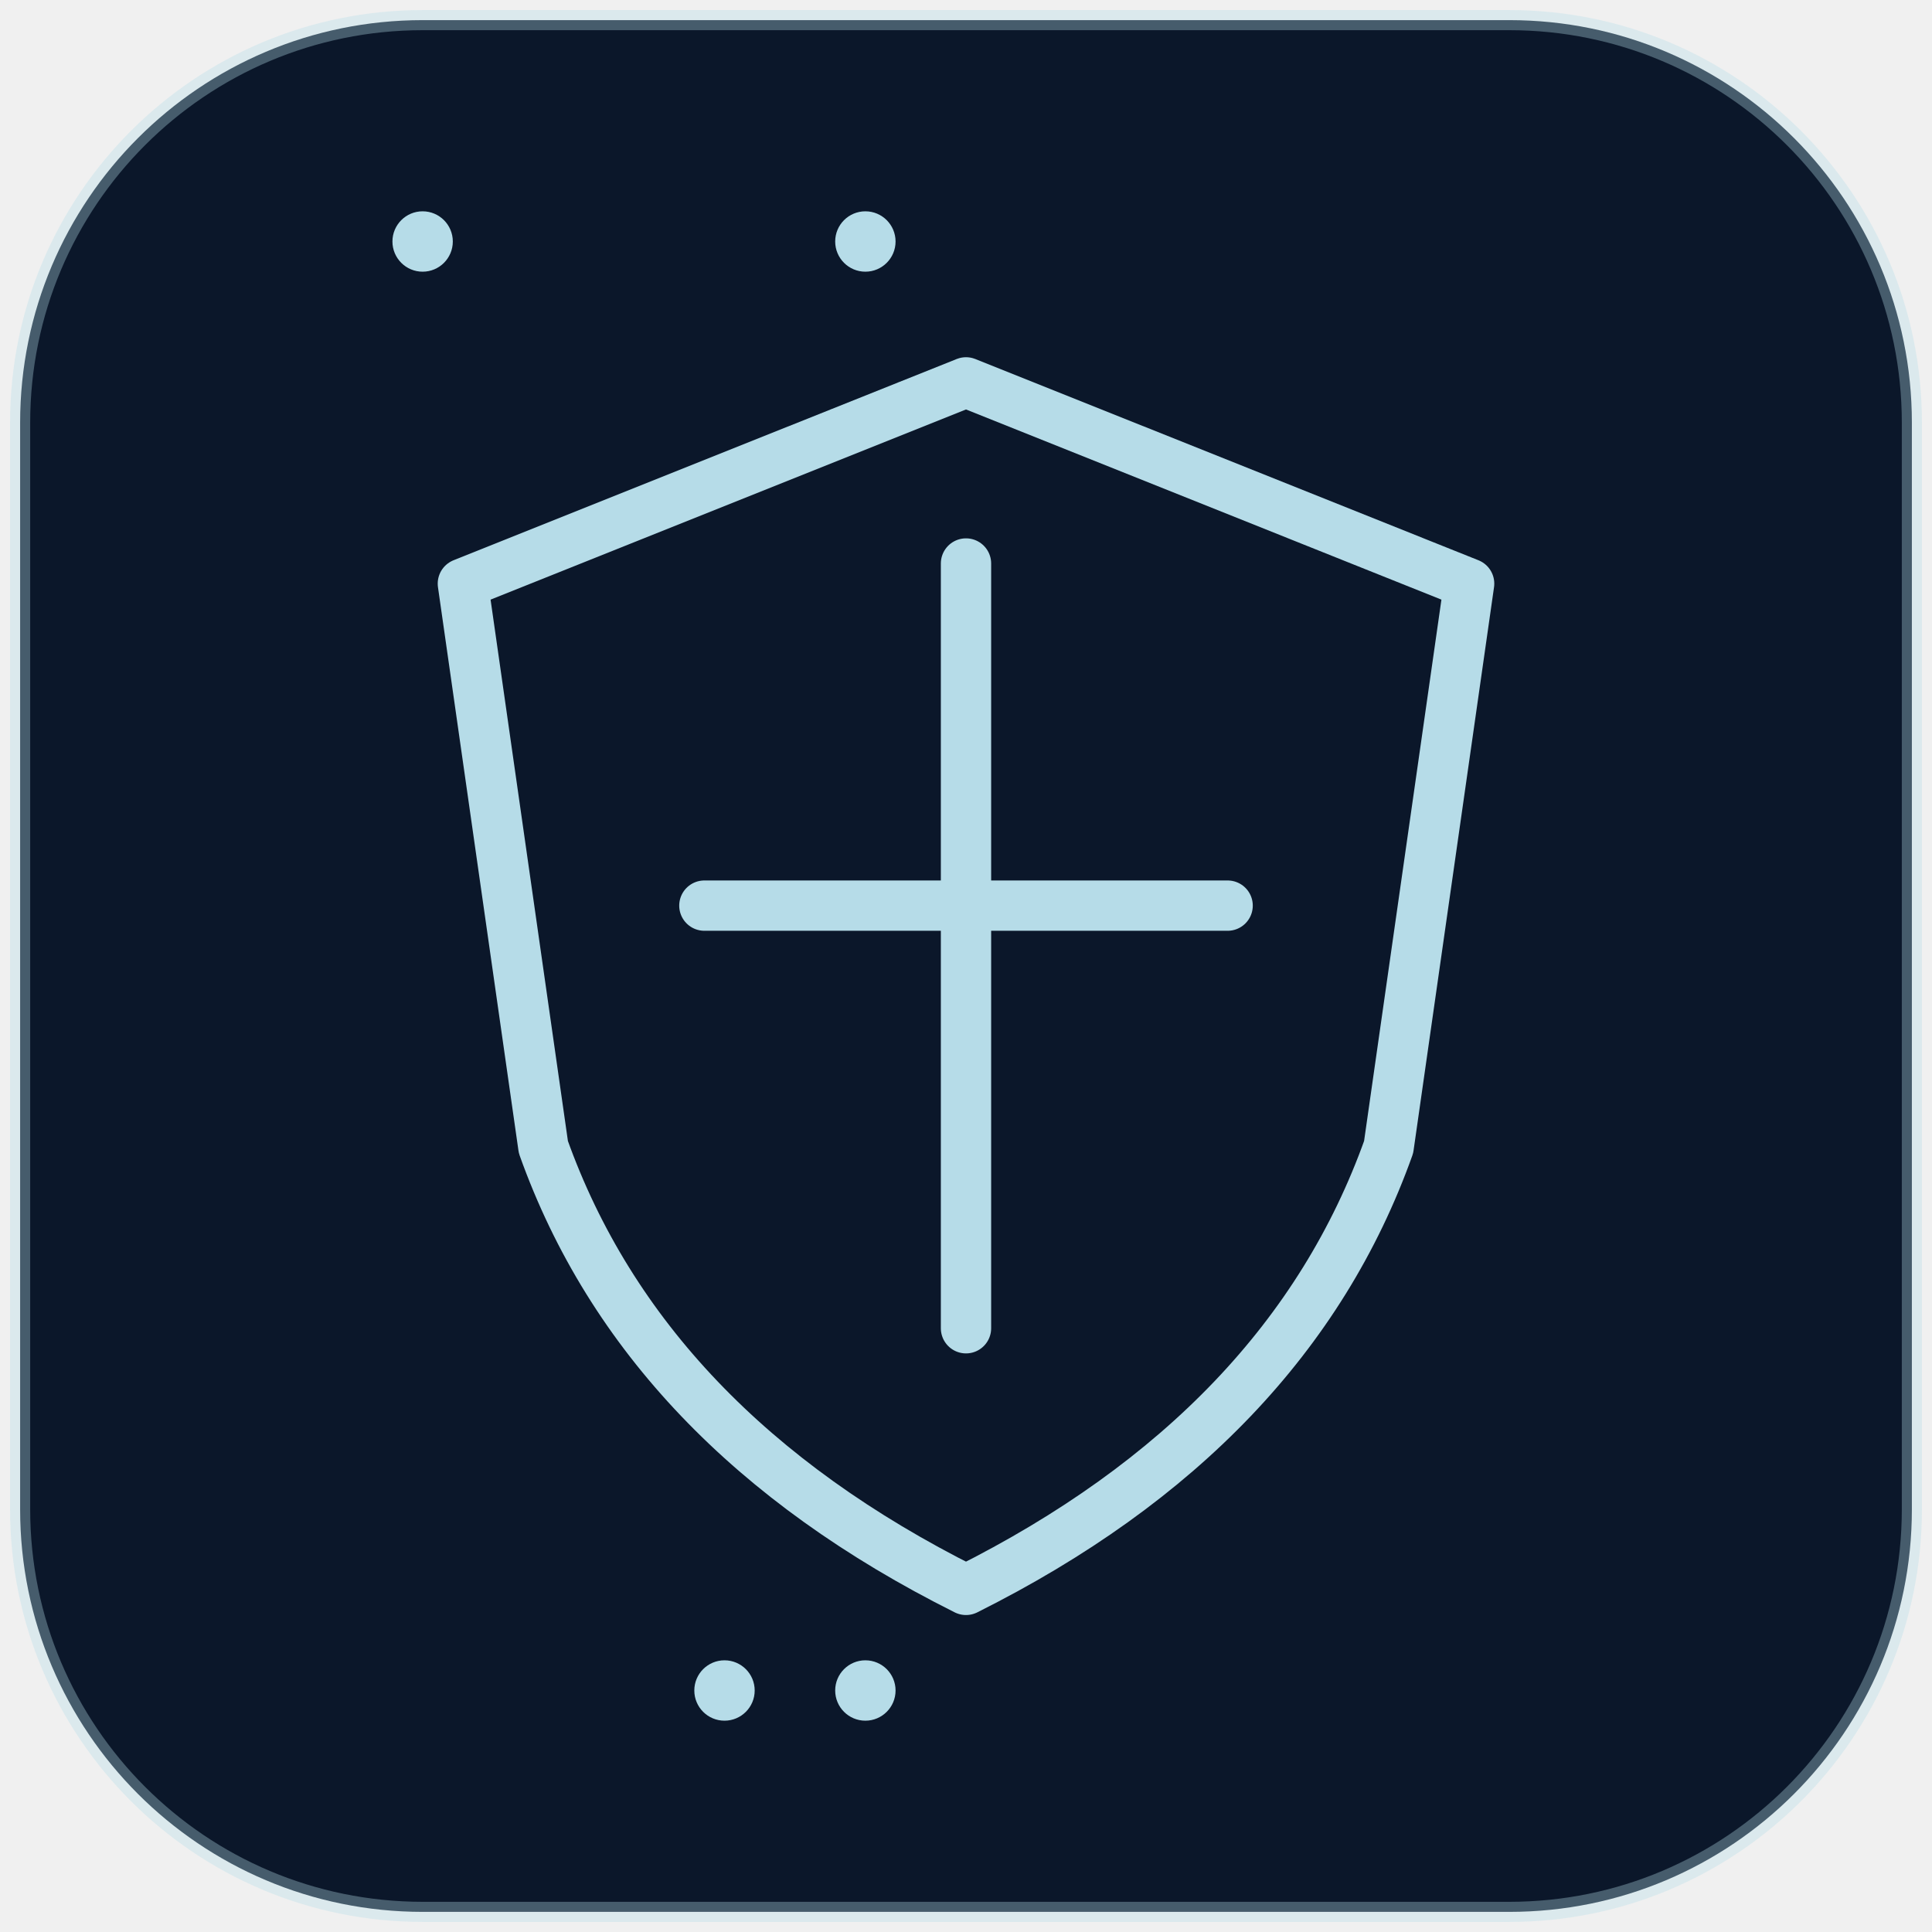
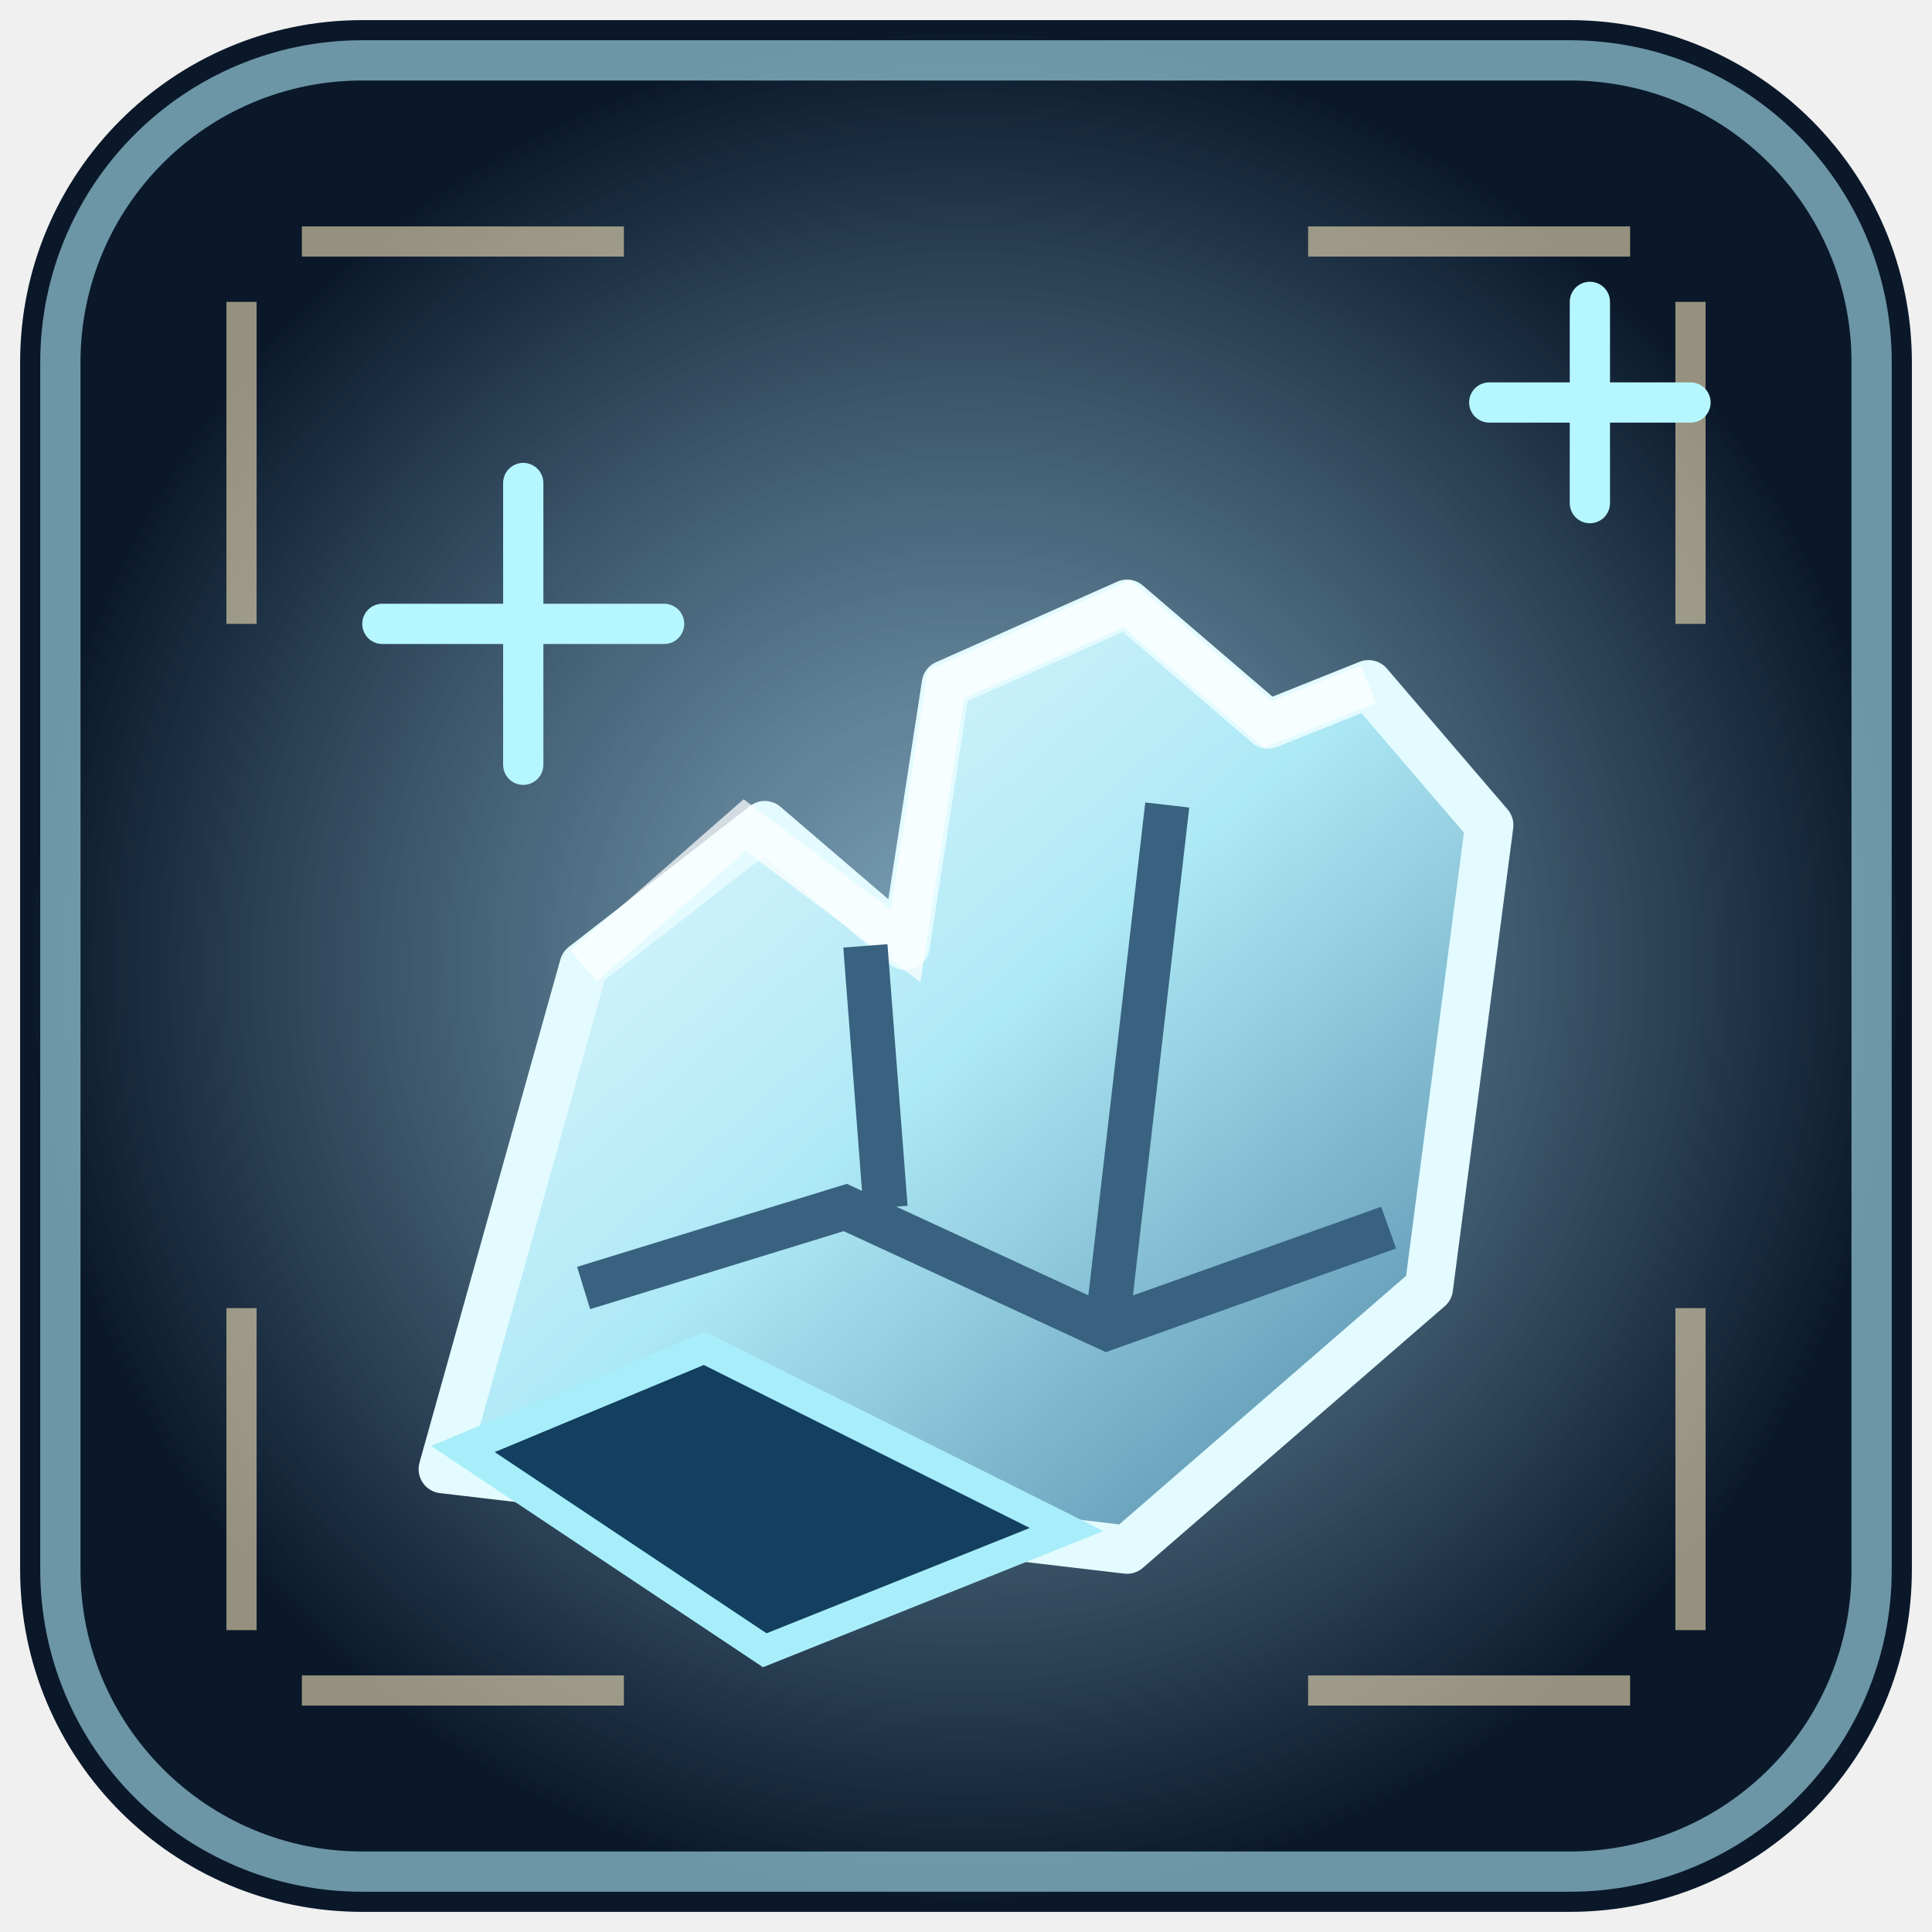
<svg xmlns="http://www.w3.org/2000/svg" viewBox="0 0 96 96" role="img">
-   <rect x="1" y="1" width="94" height="94" rx="20" fill="#0b172a" stroke="#b6dce8" stroke-opacity=".35" />
-   <g fill="none" stroke="#b6dce8" stroke-width="2.5" stroke-linecap="round" stroke-linejoin="round">
-     <path d="m48 19 25 10-4 28q-5 14-21 22-16-8-21-22l-4-28Z M48 28v38M35 45h26" />
-     <circle cx="36" cy="84" r="1.5" fill="#b6dce8" stroke="none" />
-     <circle cx="21" cy="12" r="1.5" fill="#b6dce8" stroke="none" />
-     <circle cx="43" cy="84" r="1.5" fill="#b6dce8" stroke="none" />
-     <circle cx="43" cy="12" r="1.5" fill="#b6dce8" stroke="none" />
-   </g>
+   <defs>
+     <radialGradient id="field">
+       <stop stop-color="#477e9e" stop-opacity=".68" />
+       <stop offset="1" stop-color="#0a182a" />
+     </radialGradient>
+     <linearGradient id="metal" x2="1" y2="1">
+       <stop stop-color="#f4fcff" />
+       <stop offset=".48" stop-color="#aee9f6" />
+       <stop offset="1" stop-color="#477e9e" />
+     </linearGradient>
+     <radialGradient id="core">
+       <stop stop-color="#f4ffff" />
+       <stop offset=".42" stop-color="#aee9f6" />
+       <stop offset="1" stop-color="#477e9e" />
+     </radialGradient>
+   </defs>
+   <rect x="1" y="1" width="94" height="94" rx="17" fill="url(#field)" />
+   <rect x="3" y="3" width="90" height="90" rx="15" fill="none" stroke="#aee9f6" stroke-opacity=".6" stroke-width="2" />
+   <path d="M15 12h16M12 15v16M81 12H65M84 15v16M15 84h16M12 81V65M81 84H65M84 81V65" fill="none" stroke="#f4e1b5" stroke-opacity=".6" stroke-width="1.5" />
+   <path d="m22 73 7-25 9-7 7 6 2-13 9-4 7 6 5-2 6 7-3 23-15 13Z" fill="url(#metal)" stroke="#e3fbff" stroke-width="2.4" stroke-linejoin="round" />
+   <path d="m29 48 8-7 8 6 2-13 9-4 7 6 5-2" fill="none" stroke="#fff" stroke-opacity=".72" stroke-width="2" />
+   <path d="m29 64 13-4 13 6 14-5M43 47l1 13m14-20-3 26" fill="none" stroke="#38627f" stroke-width="2.2" />
+   <path d="m23 72 12-5 18 9-15 6Z" fill="#133f60" stroke="#a8eefa" stroke-width="1.5" />
+   <path d="M19 31h14m-7-7v14M74 20h10m-5-5v10" stroke="#b6f7ff" stroke-width="2" stroke-linecap="round" />
</svg>
